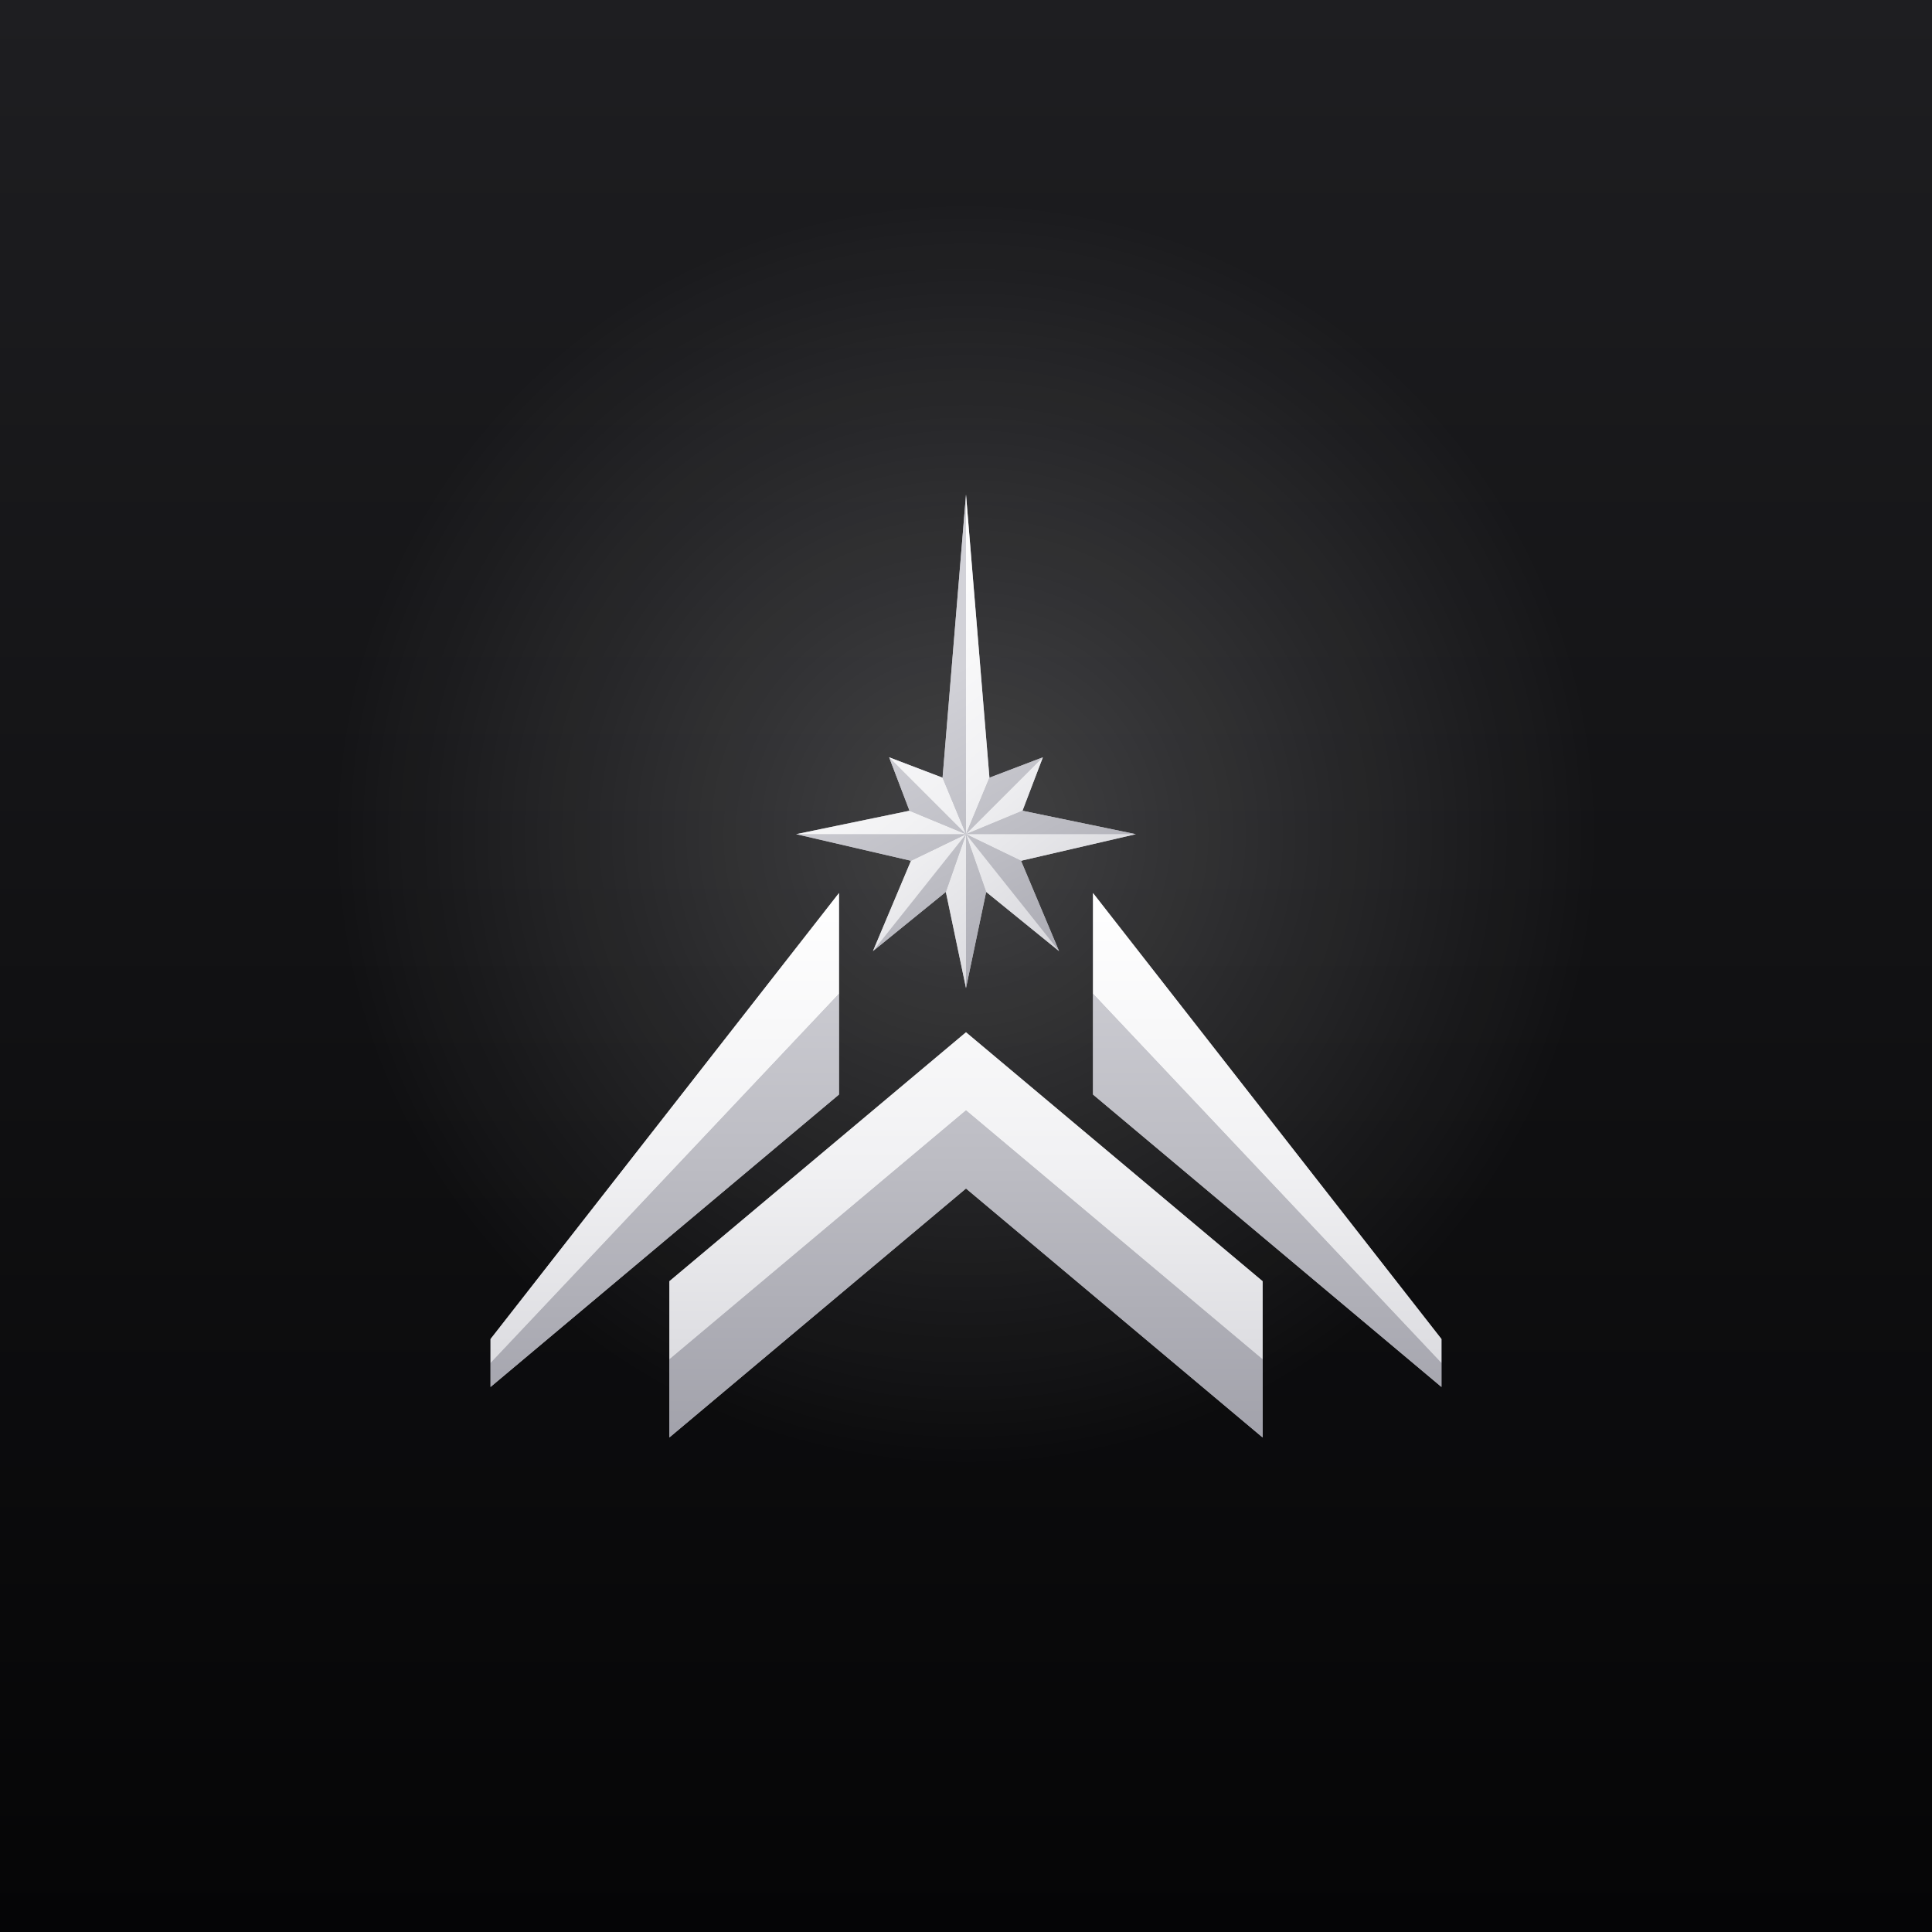
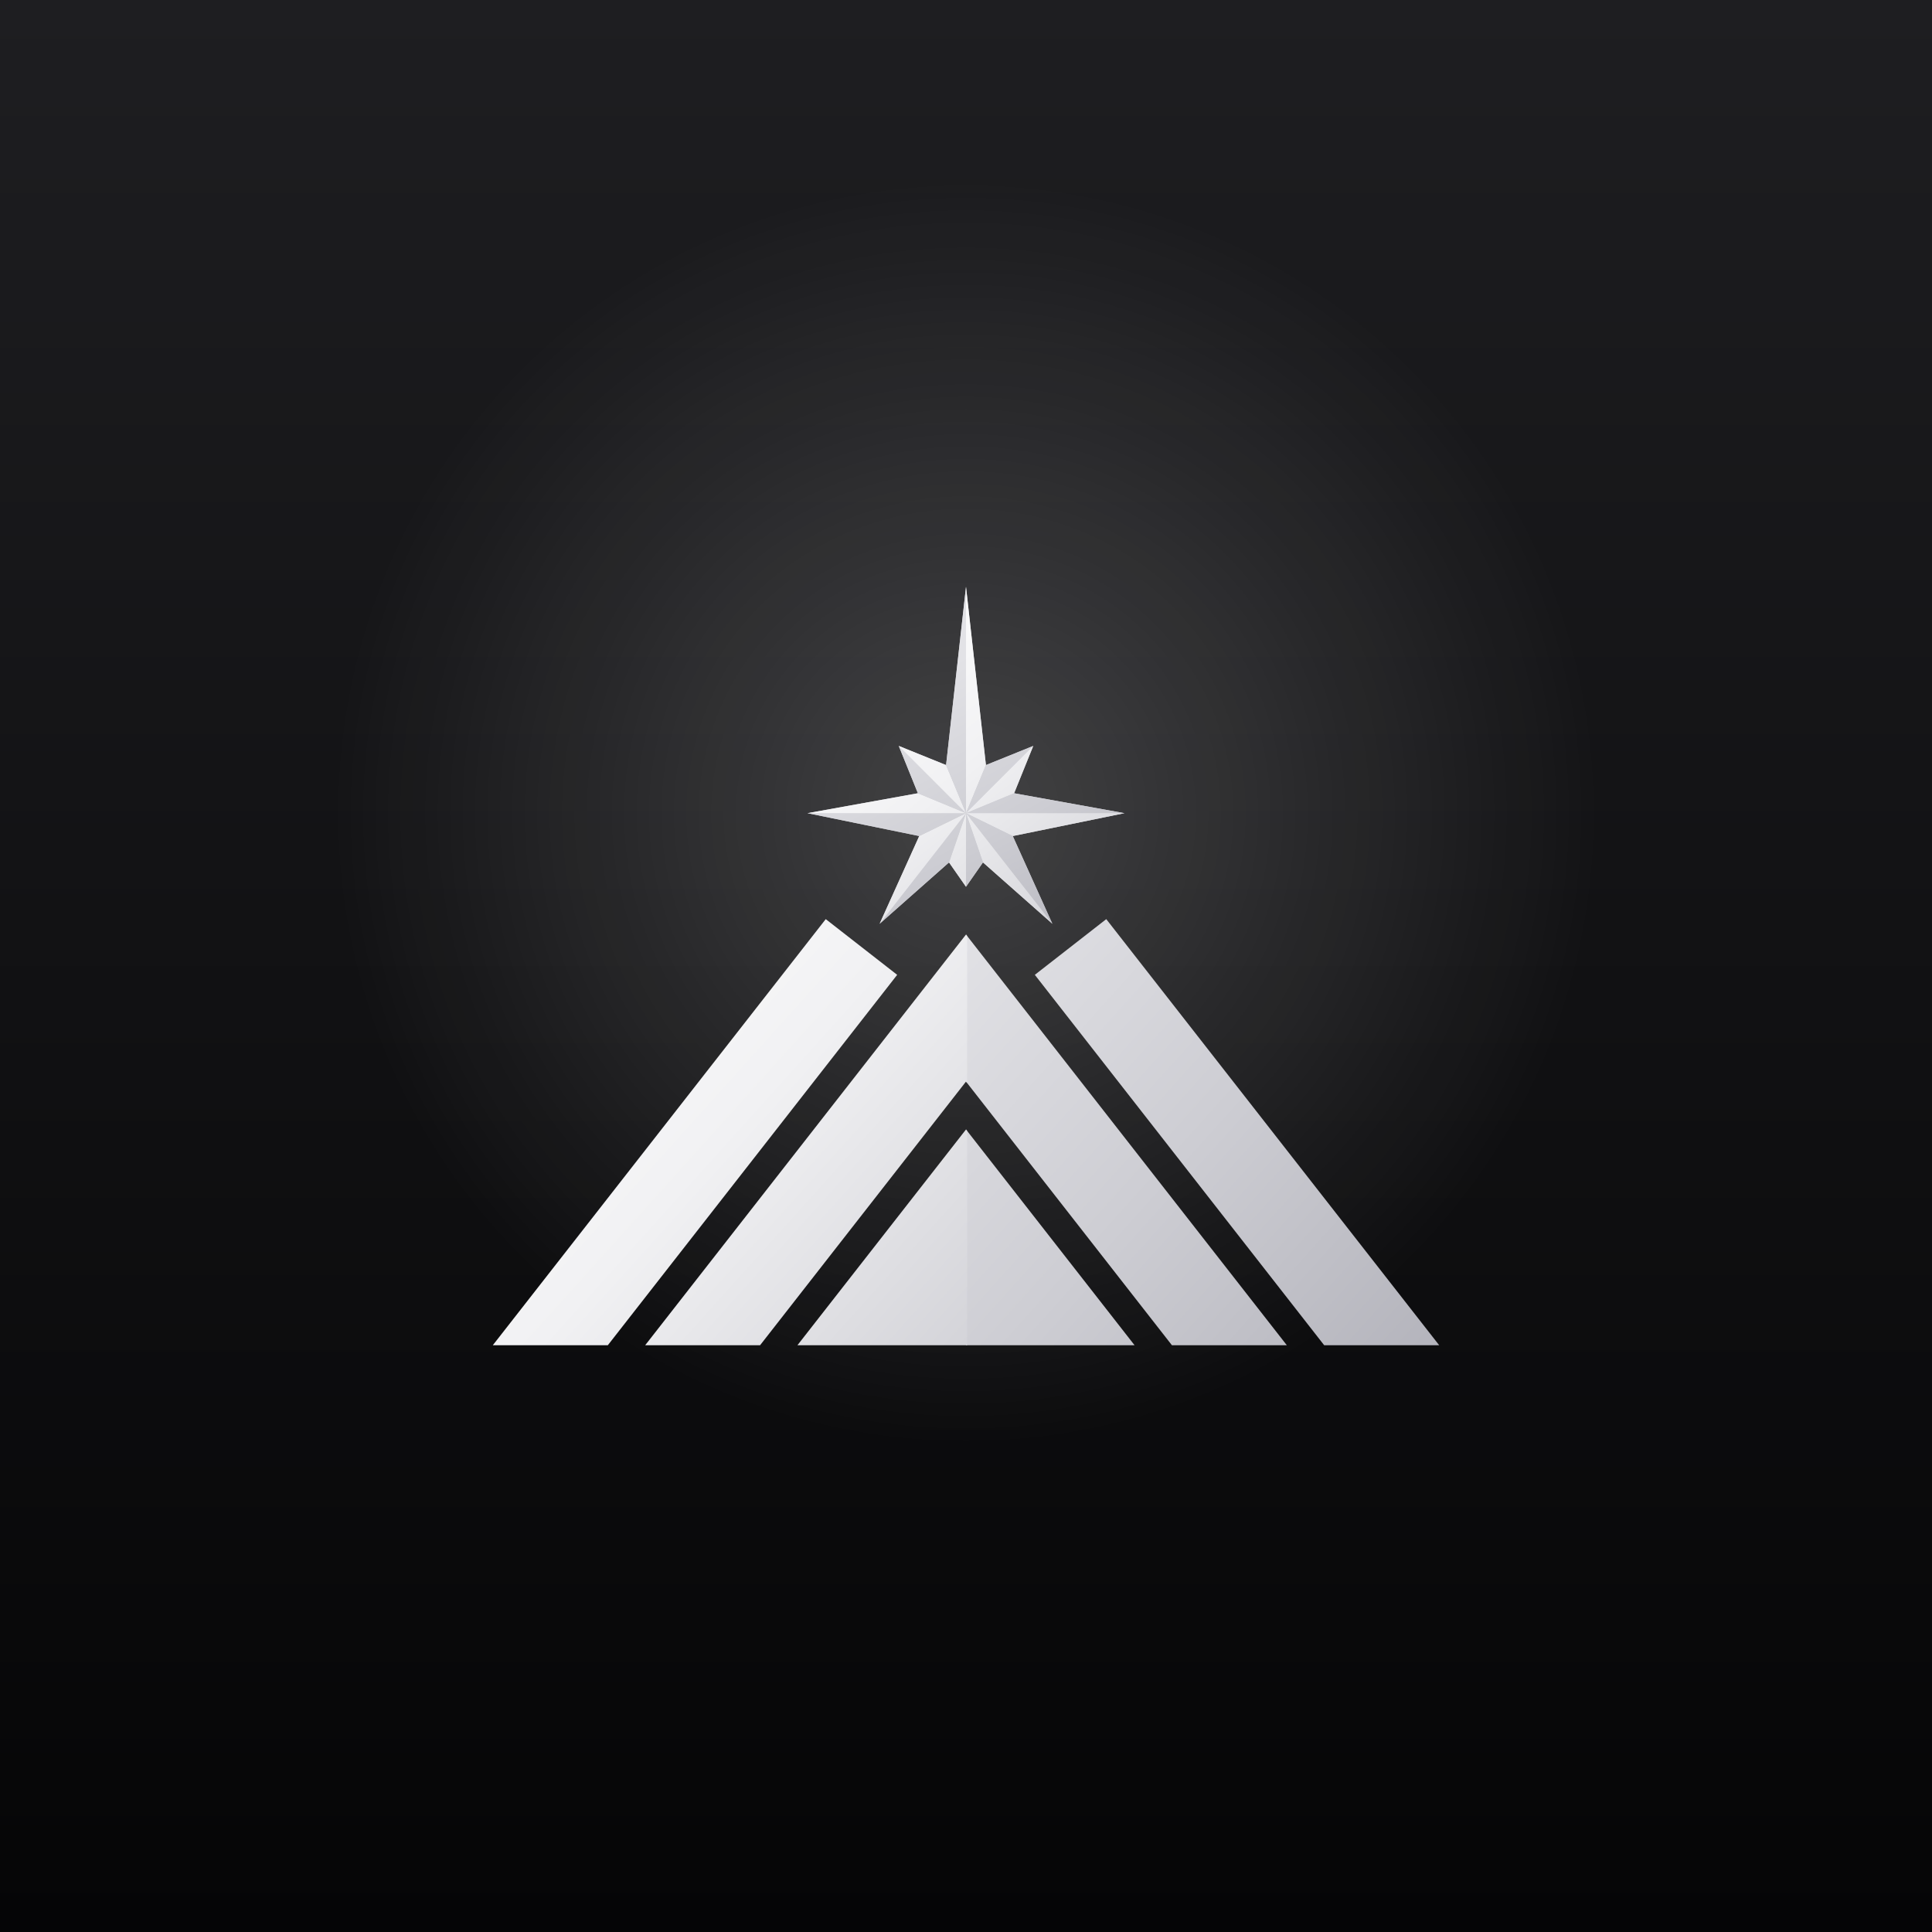
<svg xmlns="http://www.w3.org/2000/svg" viewBox="0 0 1024 1024" fill="none">
  <defs>
    <linearGradient id="night" x1="0" y1="0" x2="0" y2="1024" gradientUnits="userSpaceOnUse">
      <stop offset="0" stop-color="#1e1e21" />
      <stop offset="1" stop-color="#050506" />
    </linearGradient>
-     <radialGradient id="starlight" cx="512" cy="442.1" r="336" gradientUnits="userSpaceOnUse">
+     <radialGradient id="starlight" cx="512" cy="431" r="336" gradientUnits="userSpaceOnUse">
      <stop offset="0" stop-color="#ffffff" stop-opacity="0.2" />
      <stop offset="1" stop-color="#ffffff" stop-opacity="0" />
    </radialGradient>
  </defs>
  <rect width="1024" height="1024" fill="url(#night)" />
  <rect width="1024" height="1024" fill="url(#starlight)" />
-   <g transform="translate(512 512) scale(0.6) translate(-512 -516.45)">
+   <g transform="translate(512 512) scale(0.6) translate(-512 -495)">
    <g>
      <defs>
-         <linearGradient id="em-upper" gradientUnits="userSpaceOnUse" x1="512" y1="452" x2="512" y2="932.9">
+         <clipPath id="em-chevrons">
+           <path d="M451.2 502.8 195.6 830 94 830 388.1 453.6Z" />
+           <path d="M635.9 453.6 930 830 828.4 830 572.8 502.8Z" />
+           <path d="M512 467.2 795.4 830 693.9 830 512 597.1 330.1 830 228.6 830Z" />
+           <path d="M512 639.4 660.9 830 363.1 830Z" />
+         </clipPath>
+         <linearGradient id="em-left" gradientUnits="userSpaceOnUse" x1="94" y1="453.6" x2="512" y2="830">
          <stop offset="0" stop-color="#ffffff" />
          <stop offset="0.5" stop-color="#f1f1f3" />
          <stop offset="1" stop-color="#d4d4d9" />
        </linearGradient>
-         <linearGradient id="em-under" gradientUnits="userSpaceOnUse" x1="512" y1="452" x2="512" y2="932.9">
-           <stop offset="0" stop-color="#d2d2d8" />
-           <stop offset="0.5" stop-color="#bcbcc3" />
-           <stop offset="1" stop-color="#a2a2ab" />
+         <linearGradient id="em-right" gradientUnits="userSpaceOnUse" x1="512" y1="453.6" x2="930" y2="830">
+           <stop offset="0" stop-color="#e2e2e6" />
+           <stop offset="0.5" stop-color="#cdcdd3" />
+           <stop offset="1" stop-color="#b4b4bc" />
        </linearGradient>
-         <linearGradient id="em-lit" gradientUnits="userSpaceOnUse" x1="362" y1="250" x2="587" y2="532">
+         <linearGradient id="em-lit" gradientUnits="userSpaceOnUse" x1="372" y1="220" x2="582" y2="484">
          <stop offset="0" stop-color="#ffffff" />
          <stop offset="0.5" stop-color="#f1f1f3" />
          <stop offset="1" stop-color="#d4d4d9" />
        </linearGradient>
-         <linearGradient id="em-shade" gradientUnits="userSpaceOnUse" x1="512" y1="250" x2="662" y2="532">
-           <stop offset="0" stop-color="#d2d2d8" />
-           <stop offset="0.5" stop-color="#bcbcc3" />
-           <stop offset="1" stop-color="#a2a2ab" />
+         <linearGradient id="em-shade" gradientUnits="userSpaceOnUse" x1="512" y1="220" x2="652" y2="484">
+           <stop offset="0" stop-color="#e2e2e6" />
+           <stop offset="0.5" stop-color="#cdcdd3" />
+           <stop offset="1" stop-color="#b4b4bc" />
        </linearGradient>
      </defs>
-       <path d="M399.8 630 92 888.3 92 846 399.8 452Z" fill="#bcbcc3" />
-       <path d="M624.2 452 932 846 932 888.3 624.2 630Z" fill="#bcbcc3" />
-       <path d="M512 575 774 794.9 774 932.9 512 713 250 932.9 250 794.9Z" fill="#bcbcc3" />
-       <path d="M399.8 541 92 867.2 92 846 399.8 452Z" fill="url(#em-upper)" />
-       <path d="M624.2 452 932 846 932 867.2 624.2 541Z" fill="url(#em-upper)" />
-       <path d="M399.8 630 92 888.3 92 867.2 399.8 541Z" fill="url(#em-under)" />
-       <path d="M624.2 541 932 867.2 932 888.3 624.2 630Z" fill="url(#em-under)" />
-       <path d="M512 575 774 794.9 774 863.9 512 644 250 863.9 250 794.9Z" fill="url(#em-upper)" />
-       <path d="M512 644 774 863.9 774 932.9 512 713 250 932.9 250 863.9Z" fill="url(#em-under)" />
-       <path d="M512 100 532.7 350.1 579.9 332.1 561.9 379.3 662 400 560.6 423.5 594.2 503.3 529.8 451 512 535.9 494.2 451 429.8 503.3 463.4 423.5 362 400 462.1 379.3 444.1 332.1 491.3 350.1Z" fill="#bcbcc3" />
-       <path d="M512 400 512 100 532.7 350.1Z" fill="url(#em-lit)" />
-       <path d="M512 400 532.7 350.1 579.9 332.1Z" fill="url(#em-shade)" />
-       <path d="M512 400 579.9 332.1 561.9 379.3Z" fill="url(#em-lit)" />
-       <path d="M512 400 561.9 379.3 662 400Z" fill="url(#em-shade)" />
-       <path d="M512 400 662 400 560.6 423.5Z" fill="url(#em-lit)" />
-       <path d="M512 400 560.6 423.5 594.2 503.3Z" fill="url(#em-shade)" />
-       <path d="M512 400 594.2 503.3 529.8 451Z" fill="url(#em-lit)" />
-       <path d="M512 400 529.8 451 512 535.9Z" fill="url(#em-shade)" />
-       <path d="M512 400 512 535.9 494.2 451Z" fill="url(#em-lit)" />
-       <path d="M512 400 494.2 451 429.8 503.3Z" fill="url(#em-shade)" />
-       <path d="M512 400 429.8 503.3 463.4 423.5Z" fill="url(#em-lit)" />
-       <path d="M512 400 463.4 423.5 362 400Z" fill="url(#em-shade)" />
-       <path d="M512 400 362 400 462.1 379.3Z" fill="url(#em-lit)" />
-       <path d="M512 400 462.1 379.3 444.1 332.1Z" fill="url(#em-shade)" />
-       <path d="M512 400 444.1 332.1 491.3 350.1Z" fill="url(#em-lit)" />
-       <path d="M512 400 491.3 350.1 512 100Z" fill="url(#em-shade)" />
+       <g clip-path="url(#em-chevrons)">
+         <rect x="512" y="452.6" height="378.4" width="419" fill="url(#em-right)" />
+         <rect x="93" y="452.6" height="378.4" width="420" fill="url(#em-left)" />
+       </g>
+       <path d="M512 160 529.6 317.5 571.4 300.6 554.5 342.4 652 360 553.3 380.2 588.3 457.7 527 403.5 512 425 497 403.5 435.7 457.7 470.7 380.2 372 360 469.5 342.4 452.6 300.6 494.4 317.5Z" fill="#cdcdd3" />
+       <path d="M512 360 512 160 529.6 317.5Z" fill="url(#em-lit)" />
+       <path d="M512 360 529.6 317.5 571.4 300.6Z" fill="url(#em-shade)" />
+       <path d="M512 360 571.4 300.6 554.5 342.4Z" fill="url(#em-lit)" />
+       <path d="M512 360 554.5 342.4 652 360Z" fill="url(#em-shade)" />
+       <path d="M512 360 652 360 553.3 380.2Z" fill="url(#em-lit)" />
+       <path d="M512 360 553.3 380.2 588.3 457.7Z" fill="url(#em-shade)" />
+       <path d="M512 360 588.3 457.7 527 403.5Z" fill="url(#em-lit)" />
+       <path d="M512 360 527 403.5 512 425Z" fill="url(#em-shade)" />
+       <path d="M512 360 512 425 497 403.5Z" fill="url(#em-lit)" />
+       <path d="M512 360 497 403.5 435.7 457.7Z" fill="url(#em-shade)" />
+       <path d="M512 360 435.7 457.7 470.7 380.2Z" fill="url(#em-lit)" />
+       <path d="M512 360 470.7 380.2 372 360Z" fill="url(#em-shade)" />
+       <path d="M512 360 372 360 469.5 342.4Z" fill="url(#em-lit)" />
+       <path d="M512 360 469.5 342.4 452.6 300.6Z" fill="url(#em-shade)" />
+       <path d="M512 360 452.6 300.6 494.4 317.5Z" fill="url(#em-lit)" />
+       <path d="M512 360 494.4 317.5 512 160Z" fill="url(#em-shade)" />
    </g>
  </g>
</svg>
